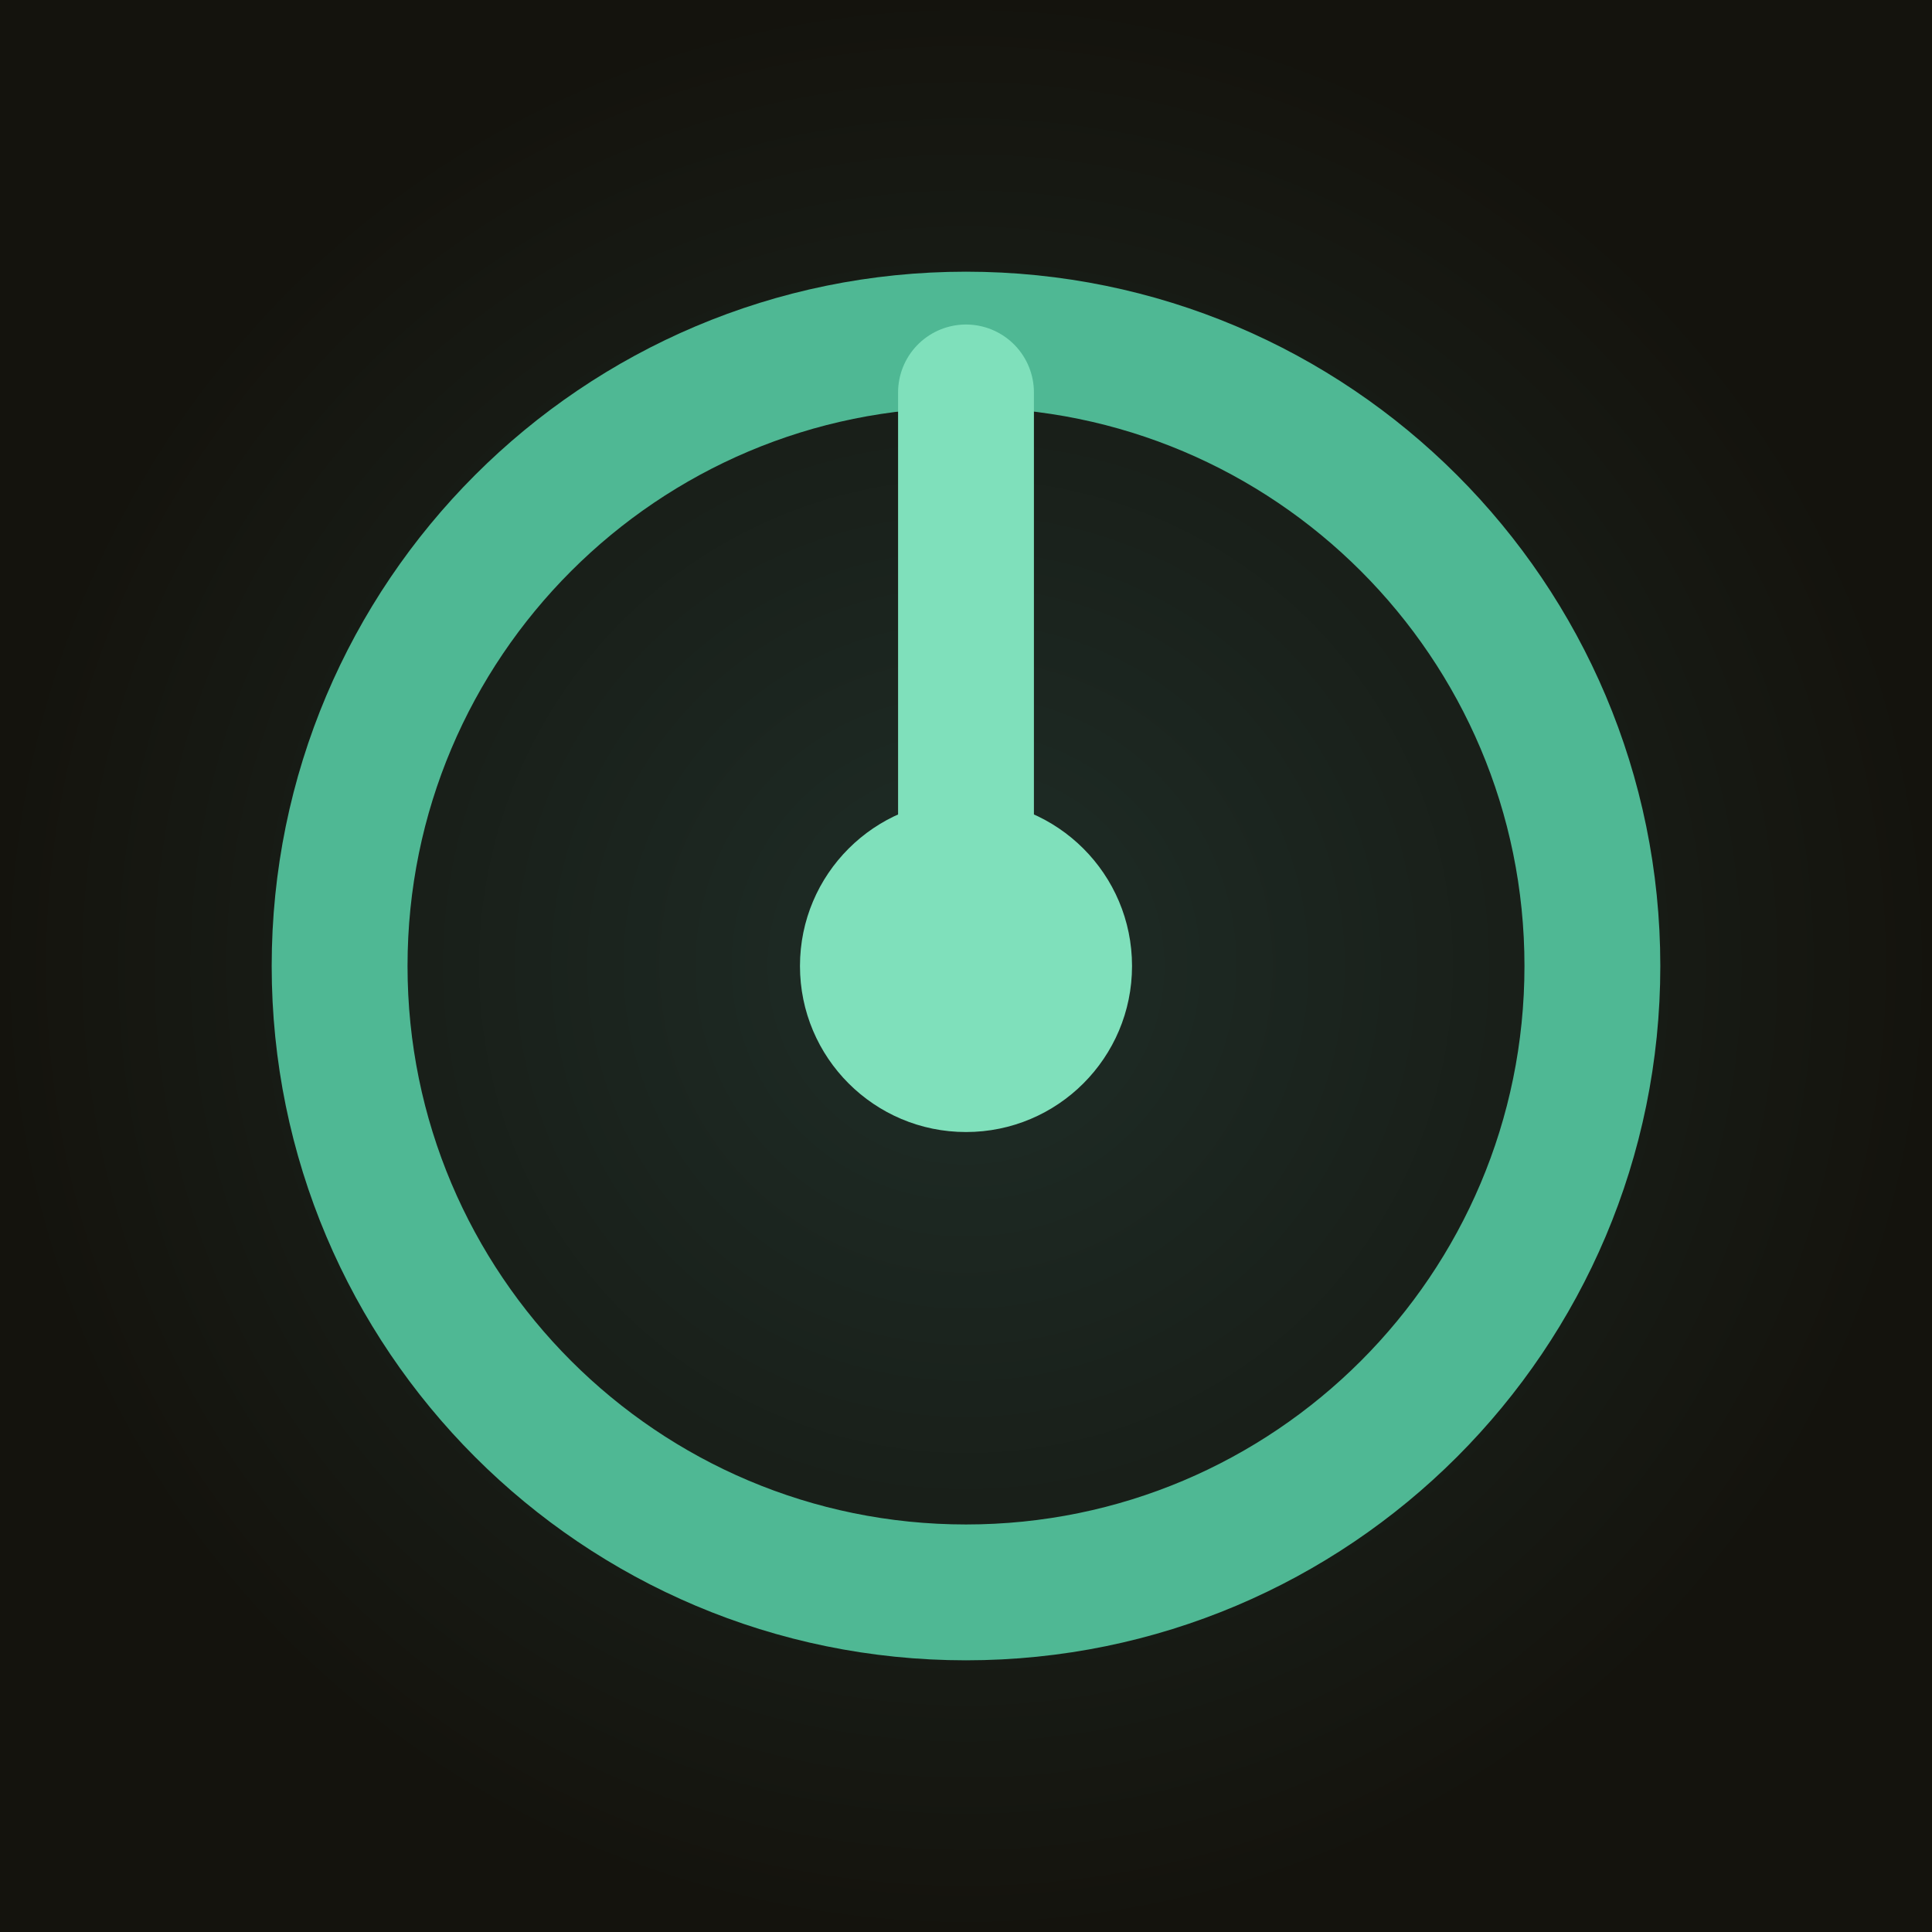
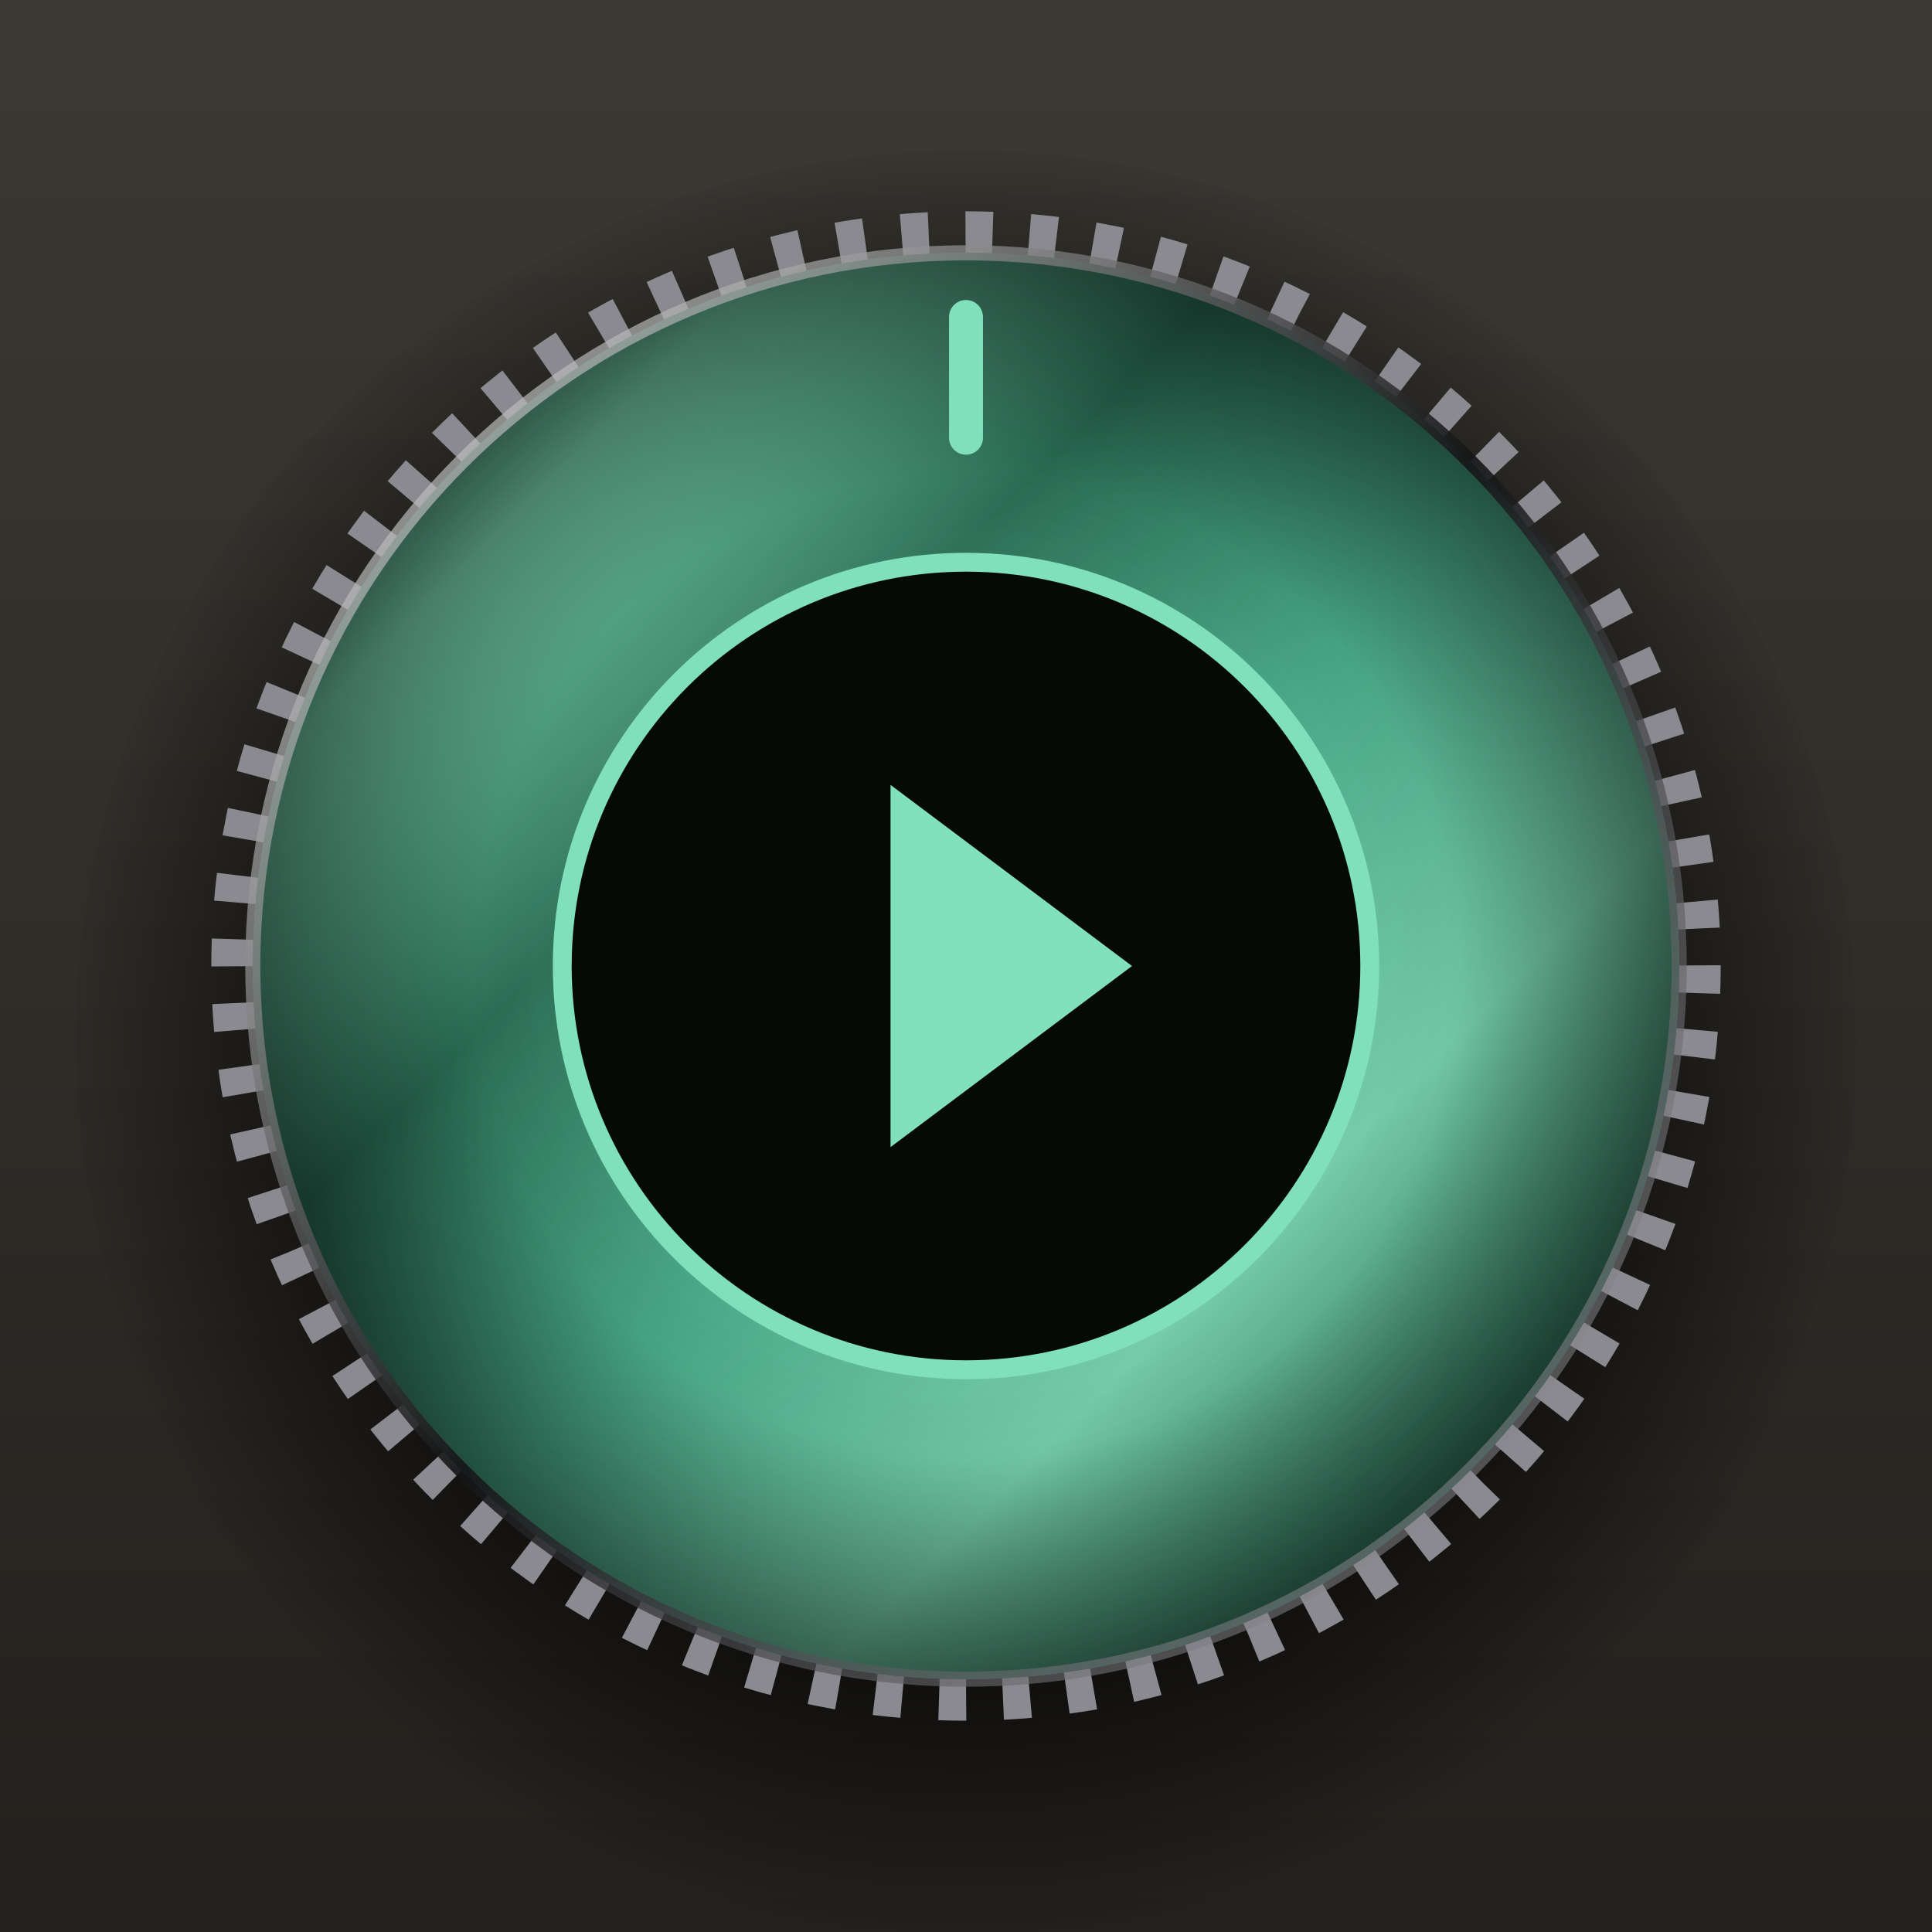
<svg xmlns="http://www.w3.org/2000/svg" viewBox="0 0 512 512">
  <defs>
-     <radialGradient id="bg" cx="50%" cy="50%" r="50%">
-       <stop offset="0" stop-color="#1f2e28" />
-       <stop offset="1" stop-color="#14130d" />
+     <linearGradient id="bg" x1="0" y1="0" x2="0" y2="1">
+       <stop offset="0" stop-color="#3b3933" />
+       <stop offset="1" stop-color="#23211d" />
+     </linearGradient>
+     <radialGradient id="shadow" cx="50%" cy="50%" r="50%">
+       <stop offset="0.7" stop-color="#000" stop-opacity="0.6" />
+       <stop offset="1" stop-color="#000" stop-opacity="0" />
    </radialGradient>
+     <linearGradient id="metal" x1="0" y1="0" x2="1" y2="1">
+       <stop offset="0" stop-color="#2f7a5f" />
+       <stop offset="0.18" stop-color="#7fe0bb" />
+       <stop offset="0.35" stop-color="#2f7a5f" />
+       <stop offset="0.52" stop-color="#4fb894" />
+       <stop offset="0.7" stop-color="#7fe0bb" />
+       <stop offset="0.88" stop-color="#2f7a5f" />
+       <stop offset="1" stop-color="#2f7a5f" />
+     </linearGradient>
+     <radialGradient id="depth" cx="50%" cy="50%" r="50%">
+       <stop offset="0" stop-color="#fff" stop-opacity="0.08" />
+       <stop offset="0.7" stop-color="#000" stop-opacity="0.12" />
+       <stop offset="1" stop-color="#000" stop-opacity="0.55" />
+     </radialGradient>
+     <linearGradient id="bezel" x1="0" y1="0" x2="1" y2="1">
+       <stop offset="0" stop-color="#fff" stop-opacity="0.6" />
+       <stop offset="0.5" stop-color="#141416" stop-opacity="0.9" />
+       <stop offset="1" stop-color="#b4b4ba" stop-opacity="0.4" />
+     </linearGradient>
  </defs>
  <rect width="512" height="512" fill="url(#bg)" />
-   <circle cx="256" cy="256" r="166" fill="none" stroke="#4fb894" stroke-width="36" />
-   <path d="M256 256V104" stroke="#7fe0bb" stroke-width="36" stroke-linecap="round" />
-   <circle cx="256" cy="256" r="44" fill="#7fe0bb" />
+   <circle cx="256" cy="276" r="236" fill="url(#shadow)" />
+   <circle cx="256" cy="256" r="194.5" fill="none" stroke="#8a8a90" stroke-width="11" stroke-dasharray="7.2 9.773" />
+   <circle cx="256" cy="256" r="189" fill="url(#metal)" />
+   <circle cx="256" cy="256" r="189" fill="url(#depth)" />
+   <circle cx="256" cy="256" r="189" fill="none" stroke="url(#bezel)" stroke-width="4" />
+   <path d="M256 84V116" stroke="#7fe0bb" stroke-width="9" stroke-linecap="round" />
+   <circle cx="256" cy="256" r="107" fill="#050a07" stroke="#7fe0bb" stroke-width="5" />
+   <path d="M236 208L300 256L236 304Z" fill="#7fe0bb" />
</svg>
